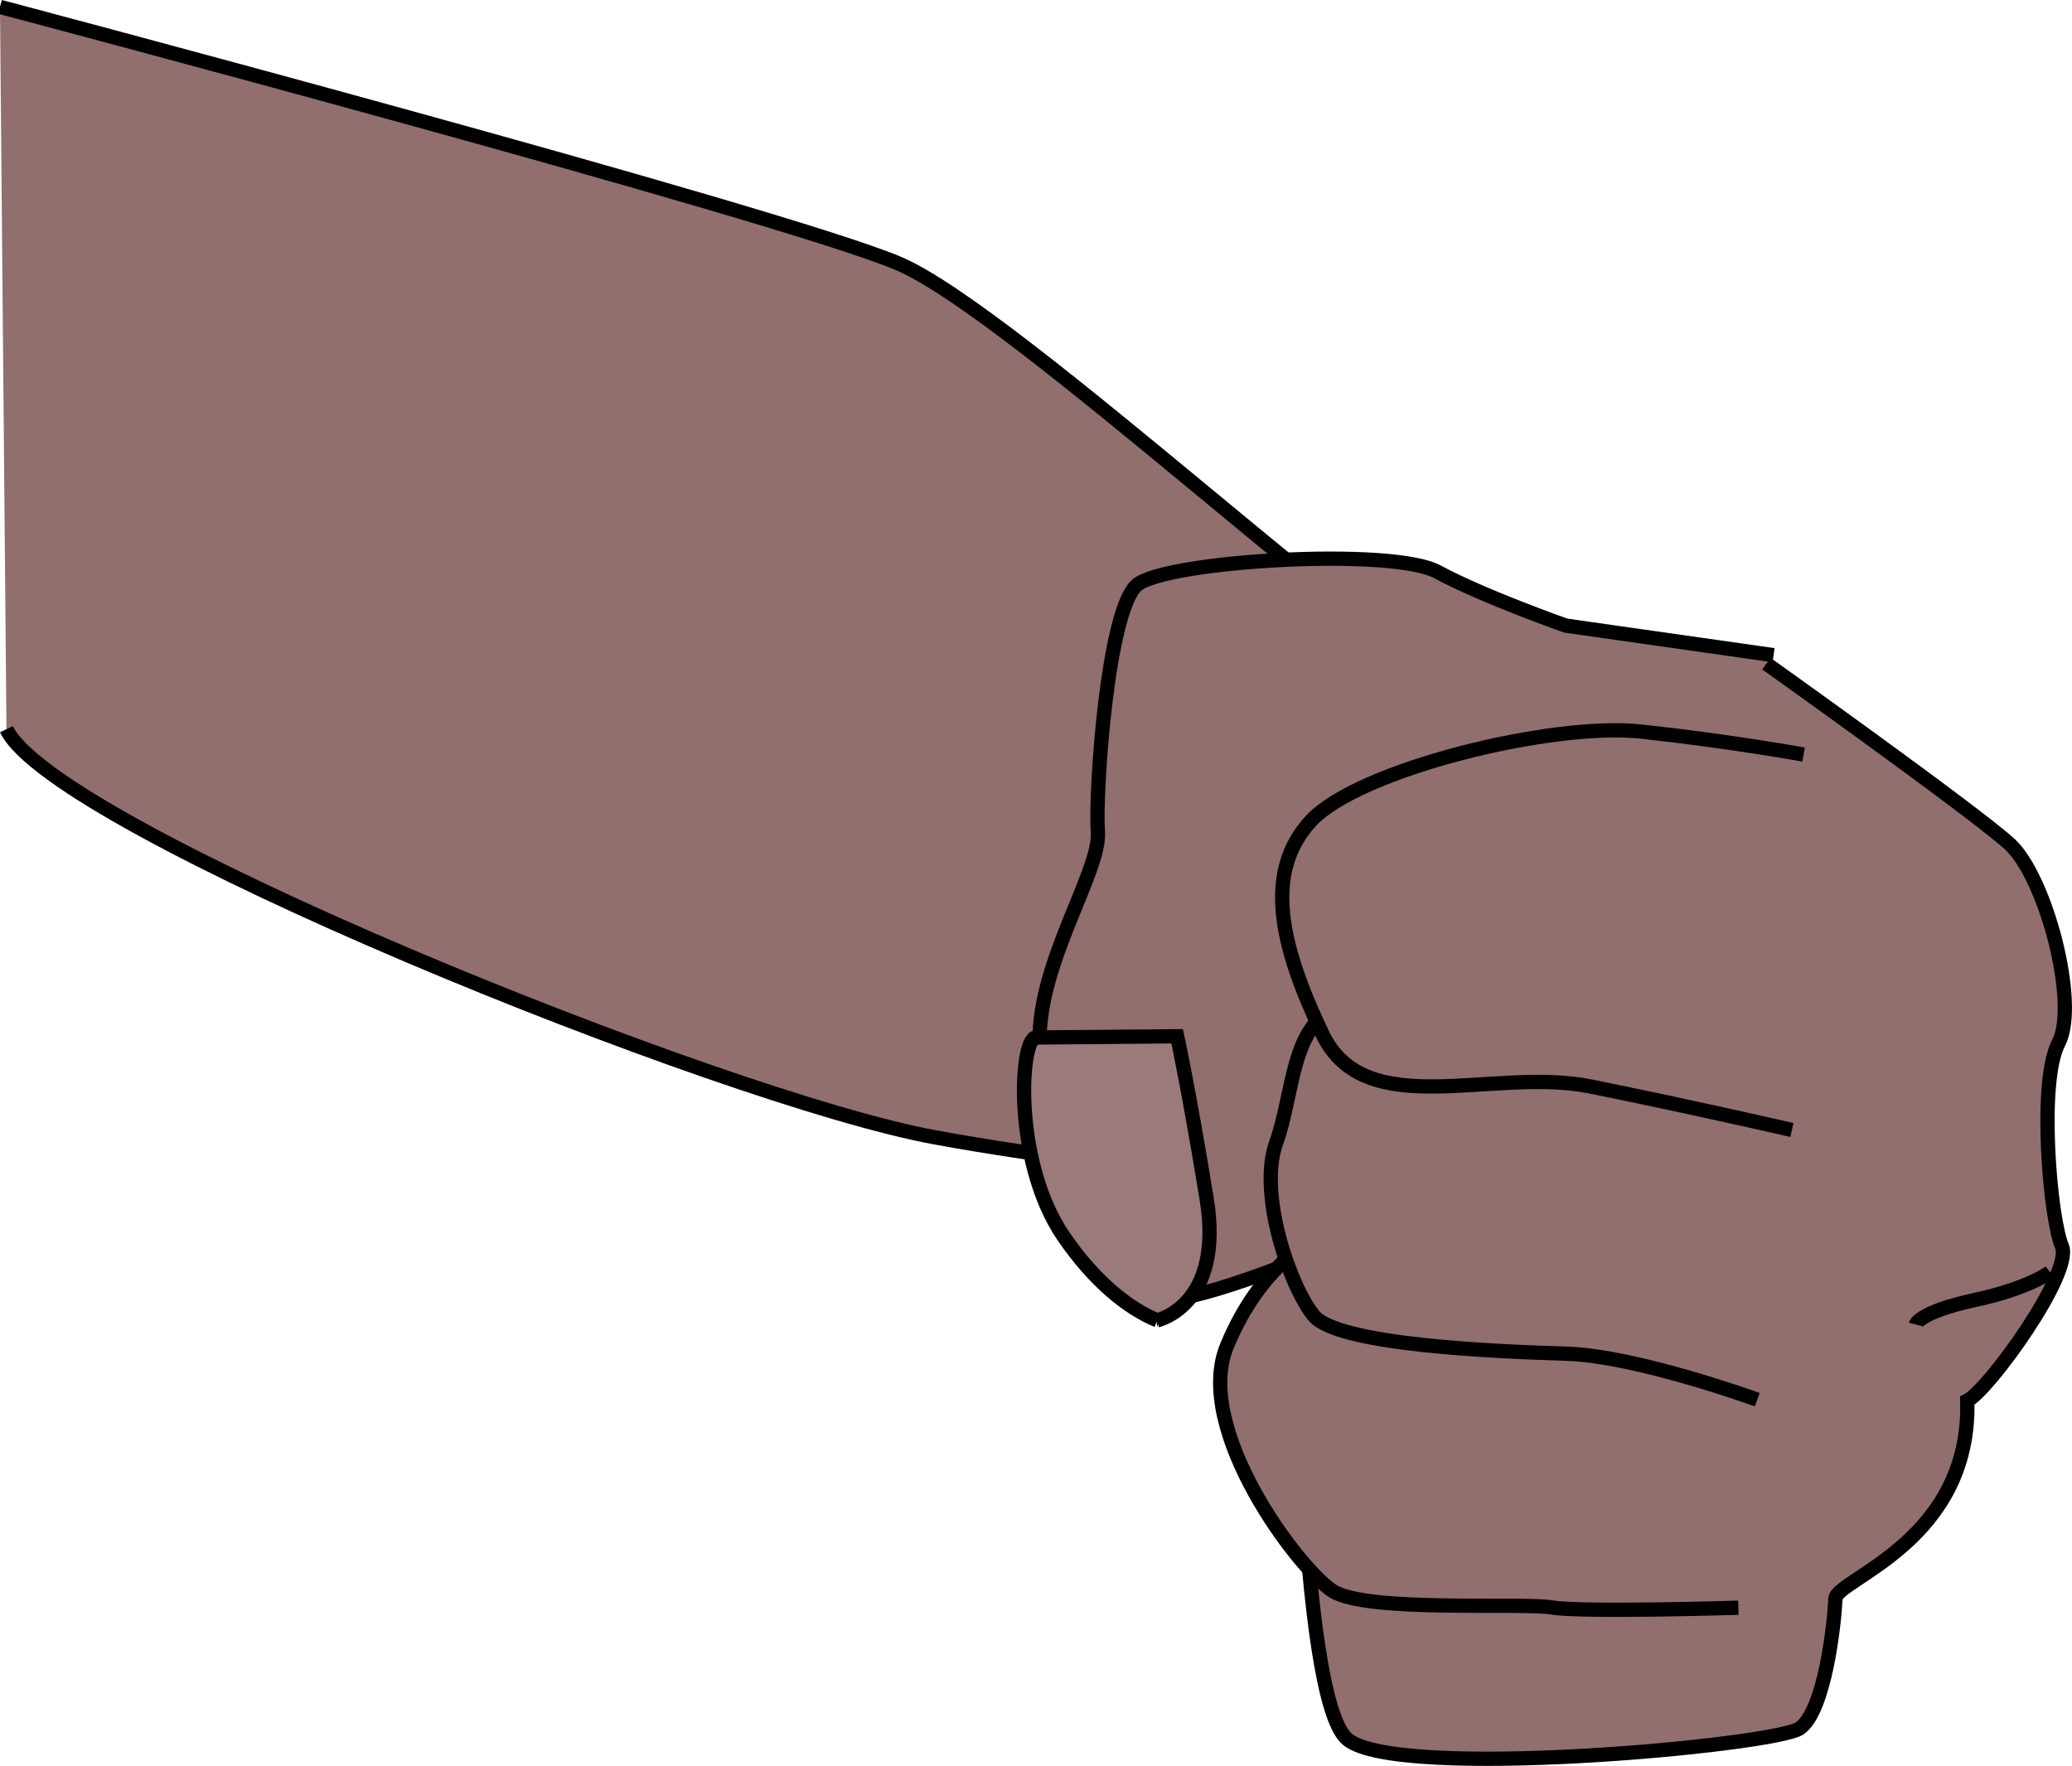
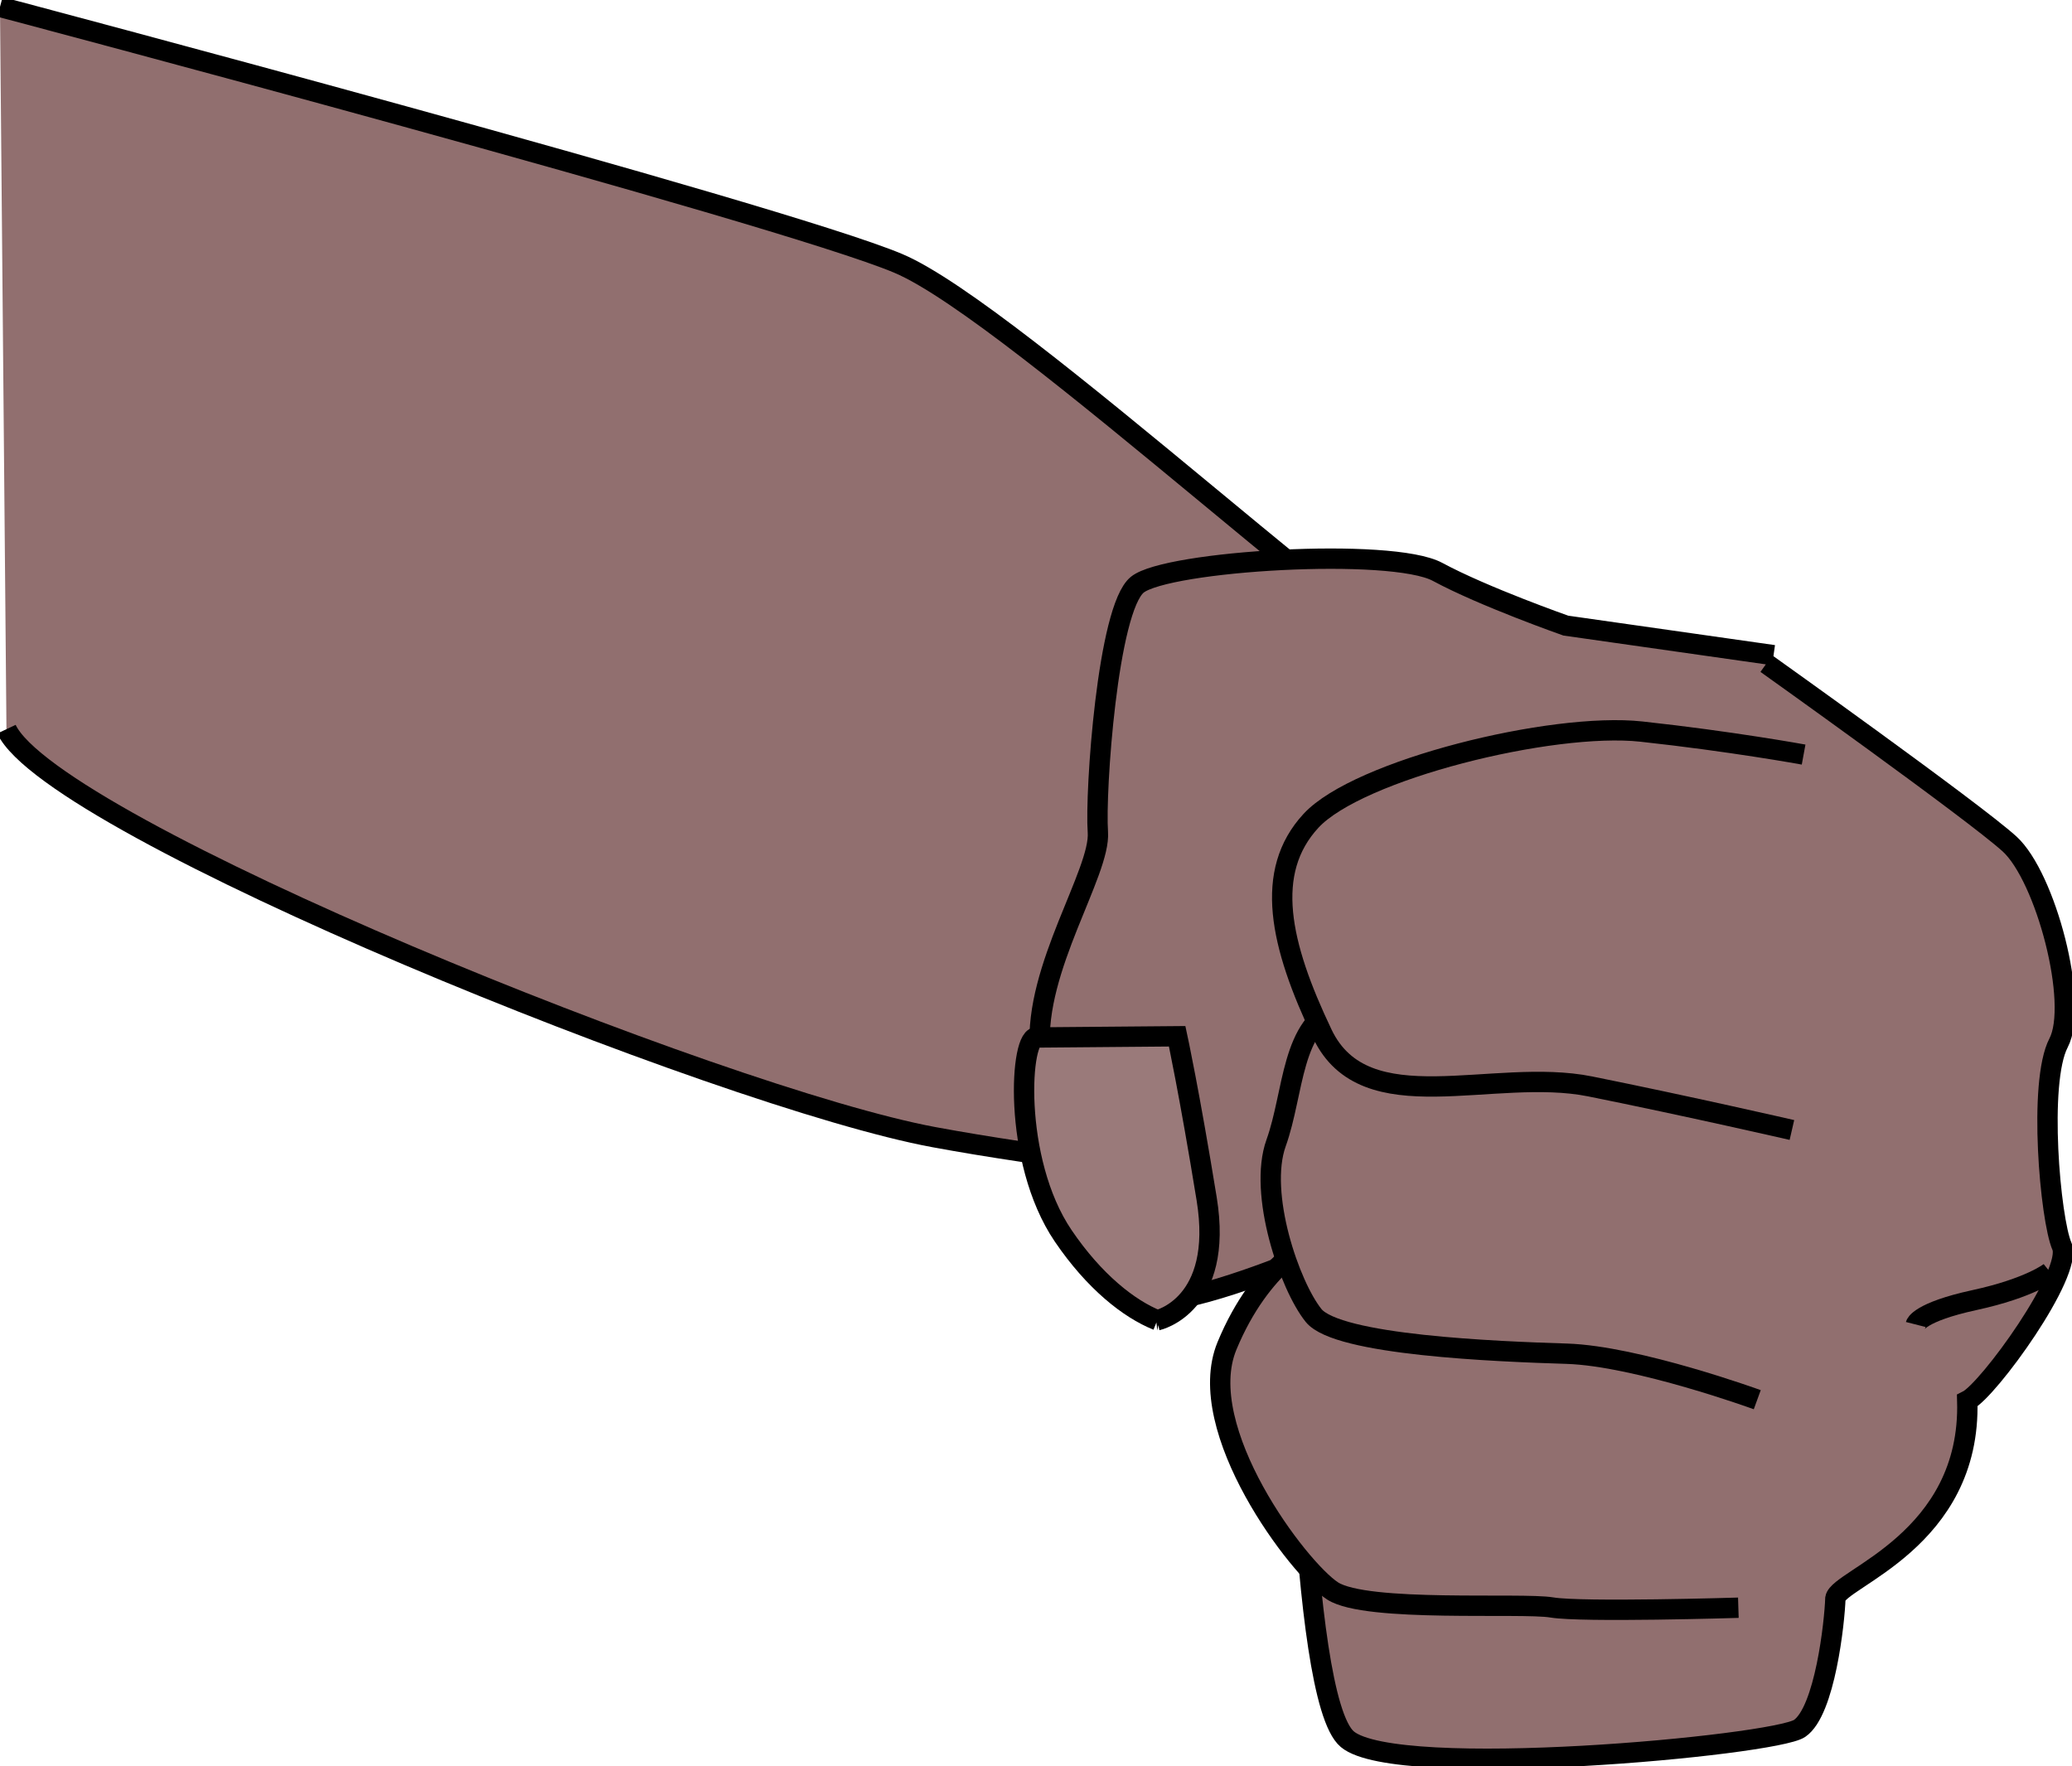
- <svg xmlns="http://www.w3.org/2000/svg" data-height="5.0" data-recolor-body="#916f6f" viewBox="386 398 290.516 247.621" width="290.516" height="247.621" version="1.1" id="svg582">
+ <svg xmlns="http://www.w3.org/2000/svg" data-height="7.0" data-recolor-body="#916f6f" viewBox="386 398 290.516 247.621" width="290.516" height="247.621" version="1.1" id="svg582">
  <defs id="defs586" />
  <g id="g6589" transform="matrix(-0.6772822,-0.7357233,-0.7357233,0.6772822,-3531.208,1986.959)">
-     <g id="g9776" transform="matrix(1.104215,-1.016504,1.01659,1.10431,-3372.365,-5195.572)" style="stroke-width:1.333;stroke-miterlimit:4;stroke-dasharray:none">
-       <path id="path9710-3" d="m 366.626,1458.602 c 0,0 -19.297,-72.852 -23.963,-83.909 -4.666,-11.056 -39.251,-47.59 -41.787,-55.783 -2.536,-8.193 -4.338,-21.379 -4.338,-21.379 l -41.577,21.434 c 0,0 2.287,31.981 6.068,52.406 3.657,19.76 28.897,82.293 38.113,86.627" style="fill:#916f6f;fill-rule:evenodd;stroke:#000000;stroke-width:1.333;stroke-linecap:butt;stroke-linejoin:miter;stroke-miterlimit:4;stroke-dasharray:none;stroke-opacity:1" />
-       <path id="path9712-1" d="m 293.81,1328.185 c 0,0 10.465,1.404 15.581,3.983 5.116,2.579 5.867,2.626 5.867,2.626" style="fill:#916f6f;fill-rule:evenodd;stroke:#000000;stroke-width:1.333;stroke-linecap:butt;stroke-linejoin:miter;stroke-miterlimit:4;stroke-dasharray:none;stroke-opacity:1" />
-       <path id="path9716-1" d="m 305.268,1293.601 c 0,0 -13.767,-19.32 -16.841,-22.709 -3.074,-3.389 -14.917,-6.506 -18.601,-4.584 -3.683,1.922 -16.498,0.772 -18.984,-0.313 -2.486,-1.084 -13.468,6.873 -14.44,8.839 -13.068,-0.377 -16.602,12.002 -18.462,12.32 -2.192,0.068 -10.554,0.974 -12.158,3.347 -1.604,2.373 -4.898,37.584 -1.01,42.239 3.888,4.655 44.681,4.805 44.681,4.805 0,0 -4.563,10.984 -3.681,14.442 0.882,3.458 16.025,8.924 23.528,9.465 7.503,0.541 16.474,-5.676 20.226,-5.405 3.752,0.27 20.882,-0.908 23.119,-3.688 2.237,-2.78 3.522,-23.73 1.193,-28.047 -2.329,-4.316 -5.019,-11.977 -5.019,-11.977 v 0 l -2.763,-19.406" style="fill:#916f6f;fill-rule:evenodd;stroke:#000000;stroke-width:1.333;stroke-linecap:butt;stroke-linejoin:miter;stroke-miterlimit:4;stroke-dasharray:none;stroke-opacity:1" />
-       <path id="path9718-4" d="m 217.061,1296.217 c 0,0 -0.45,14.6 0.025,17.424 0.475,2.825 -0.494,17.312 1.54,20.475 2.035,3.163 15.122,13.082 22.895,9.872 7.774,-3.211 9.943,-8.183 9.943,-8.183 l -1.904,-36.34" style="fill:#916f6f;fill-rule:evenodd;stroke:#000000;stroke-width:1.333;stroke-linecap:butt;stroke-linejoin:miter;stroke-miterlimit:4;stroke-dasharray:none;stroke-opacity:1" />
-       <path id="path9720-1" d="m 236.496,1294.451 c 0,0 4.092,11.231 4.297,17.808 0.204,6.577 0.794,21.402 3.575,23.639 2.78,2.237 11.391,5.196 16.114,3.5 4.723,-1.696 11.187,-1.381 12.723,-5.946 1.536,-4.565 0.718,-30.872 0.718,-30.872" style="fill:#916f6f;fill-rule:evenodd;stroke:#000000;stroke-width:1.333;stroke-linecap:butt;stroke-linejoin:miter;stroke-miterlimit:4;stroke-dasharray:none;stroke-opacity:1" />
-       <path id="path9722-6" d="m 261.695,1291.214 c 0,0 2.239,9.74 4.071,18.847 1.832,9.107 -3.477,21.019 4.908,25.017 8.385,3.998 15.143,5.466 19.911,1.058 4.768,-4.408 9.24,-22.489 8.334,-30.85 -0.905,-8.362 -2.149,-15.164 -2.149,-15.164 v 0" style="fill:#916f6f;fill-rule:evenodd;stroke:#000000;stroke-width:1.333;stroke-linecap:butt;stroke-linejoin:miter;stroke-miterlimit:4;stroke-dasharray:none;stroke-opacity:1" />
-       <path id="path9724-6" d="m 243.918,1350.497 c 0,0 1.355,-6.238 11.344,-4.613 9.989,1.625 15.188,2.754 15.188,2.754 l -0.111,13.04 c 0.556,1.643 -11.439,2.42 -18.532,-2.392 -4.273,-2.899 -6.83,-6.146 -7.889,-8.79 z" style="fill:#9a7a7a;fill-rule:evenodd;stroke:#000000;stroke-width:1.333;stroke-linecap:butt;stroke-linejoin:miter;stroke-miterlimit:4;stroke-dasharray:none;stroke-opacity:1;fill-opacity:1" />
-       <path id="path9726-1" d="m 243.523,1279.646 c 0,0 1.153,-0.294 2.282,-5.492 1.129,-5.198 2.62,-7.052 2.62,-7.052" style="fill:#916f6f;fill-rule:evenodd;stroke:#000000;stroke-width:1.333;stroke-linecap:butt;stroke-linejoin:miter;stroke-miterlimit:4;stroke-dasharray:none;stroke-opacity:1" />
+     <g id="g9776" transform="matrix(1.104215,-1.016504,1.01659,1.10431,-3372.365,-5195.572)" style="stroke-width:1.9;stroke-miterlimit:4;stroke-dasharray:none">
+       <path id="path9710-3" d="m 366.626,1458.602 c 0,0 -19.297,-72.852 -23.963,-83.909 -4.666,-11.056 -39.251,-47.59 -41.787,-55.783 -2.536,-8.193 -4.338,-21.379 -4.338,-21.379 l -41.577,21.434 c 0,0 2.287,31.981 6.068,52.406 3.657,19.76 28.897,82.293 38.113,86.627" style="fill:#916f6f;fill-rule:evenodd;stroke:#000000;stroke-width:1.9;stroke-linecap:butt;stroke-linejoin:miter;stroke-miterlimit:4;stroke-dasharray:none;stroke-opacity:1" />
+       <path id="path9712-1" d="m 293.81,1328.185 c 0,0 10.465,1.404 15.581,3.983 5.116,2.579 5.867,2.626 5.867,2.626" style="fill:#916f6f;fill-rule:evenodd;stroke:#000000;stroke-width:1.9;stroke-linecap:butt;stroke-linejoin:miter;stroke-miterlimit:4;stroke-dasharray:none;stroke-opacity:1" />
+       <path id="path9716-1" d="m 305.268,1293.601 c 0,0 -13.767,-19.32 -16.841,-22.709 -3.074,-3.389 -14.917,-6.506 -18.601,-4.584 -3.683,1.922 -16.498,0.772 -18.984,-0.313 -2.486,-1.084 -13.468,6.873 -14.44,8.839 -13.068,-0.377 -16.602,12.002 -18.462,12.32 -2.192,0.068 -10.554,0.974 -12.158,3.347 -1.604,2.373 -4.898,37.584 -1.01,42.239 3.888,4.655 44.681,4.805 44.681,4.805 0,0 -4.563,10.984 -3.681,14.442 0.882,3.458 16.025,8.924 23.528,9.465 7.503,0.541 16.474,-5.676 20.226,-5.405 3.752,0.27 20.882,-0.908 23.119,-3.688 2.237,-2.78 3.522,-23.73 1.193,-28.047 -2.329,-4.316 -5.019,-11.977 -5.019,-11.977 v 0 l -2.763,-19.406" style="fill:#916f6f;fill-rule:evenodd;stroke:#000000;stroke-width:1.9;stroke-linecap:butt;stroke-linejoin:miter;stroke-miterlimit:4;stroke-dasharray:none;stroke-opacity:1" />
+       <path id="path9718-4" d="m 217.061,1296.217 c 0,0 -0.45,14.6 0.025,17.424 0.475,2.825 -0.494,17.312 1.54,20.475 2.035,3.163 15.122,13.082 22.895,9.872 7.774,-3.211 9.943,-8.183 9.943,-8.183 l -1.904,-36.34" style="fill:#916f6f;fill-rule:evenodd;stroke:#000000;stroke-width:1.9;stroke-linecap:butt;stroke-linejoin:miter;stroke-miterlimit:4;stroke-dasharray:none;stroke-opacity:1" />
+       <path id="path9720-1" d="m 236.496,1294.451 c 0,0 4.092,11.231 4.297,17.808 0.204,6.577 0.794,21.402 3.575,23.639 2.78,2.237 11.391,5.196 16.114,3.5 4.723,-1.696 11.187,-1.381 12.723,-5.946 1.536,-4.565 0.718,-30.872 0.718,-30.872" style="fill:#916f6f;fill-rule:evenodd;stroke:#000000;stroke-width:1.9;stroke-linecap:butt;stroke-linejoin:miter;stroke-miterlimit:4;stroke-dasharray:none;stroke-opacity:1" />
+       <path id="path9722-6" d="m 261.695,1291.214 c 0,0 2.239,9.74 4.071,18.847 1.832,9.107 -3.477,21.019 4.908,25.017 8.385,3.998 15.143,5.466 19.911,1.058 4.768,-4.408 9.24,-22.489 8.334,-30.85 -0.905,-8.362 -2.149,-15.164 -2.149,-15.164 v 0" style="fill:#916f6f;fill-rule:evenodd;stroke:#000000;stroke-width:1.9;stroke-linecap:butt;stroke-linejoin:miter;stroke-miterlimit:4;stroke-dasharray:none;stroke-opacity:1" />
+       <path id="path9724-6" d="m 243.918,1350.497 c 0,0 1.355,-6.238 11.344,-4.613 9.989,1.625 15.188,2.754 15.188,2.754 l -0.111,13.04 c 0.556,1.643 -11.439,2.42 -18.532,-2.392 -4.273,-2.899 -6.83,-6.146 -7.889,-8.79 z" style="fill:#9a7a7a;fill-rule:evenodd;stroke:#000000;stroke-width:1.9;stroke-linecap:butt;stroke-linejoin:miter;stroke-miterlimit:4;stroke-dasharray:none;stroke-opacity:1;fill-opacity:1" />
+       <path id="path9726-1" d="m 243.523,1279.646 c 0,0 1.153,-0.294 2.282,-5.492 1.129,-5.198 2.62,-7.052 2.62,-7.052" style="fill:#916f6f;fill-rule:evenodd;stroke:#000000;stroke-width:1.9;stroke-linecap:butt;stroke-linejoin:miter;stroke-miterlimit:4;stroke-dasharray:none;stroke-opacity:1" />
    </g>
  </g>
</svg>
